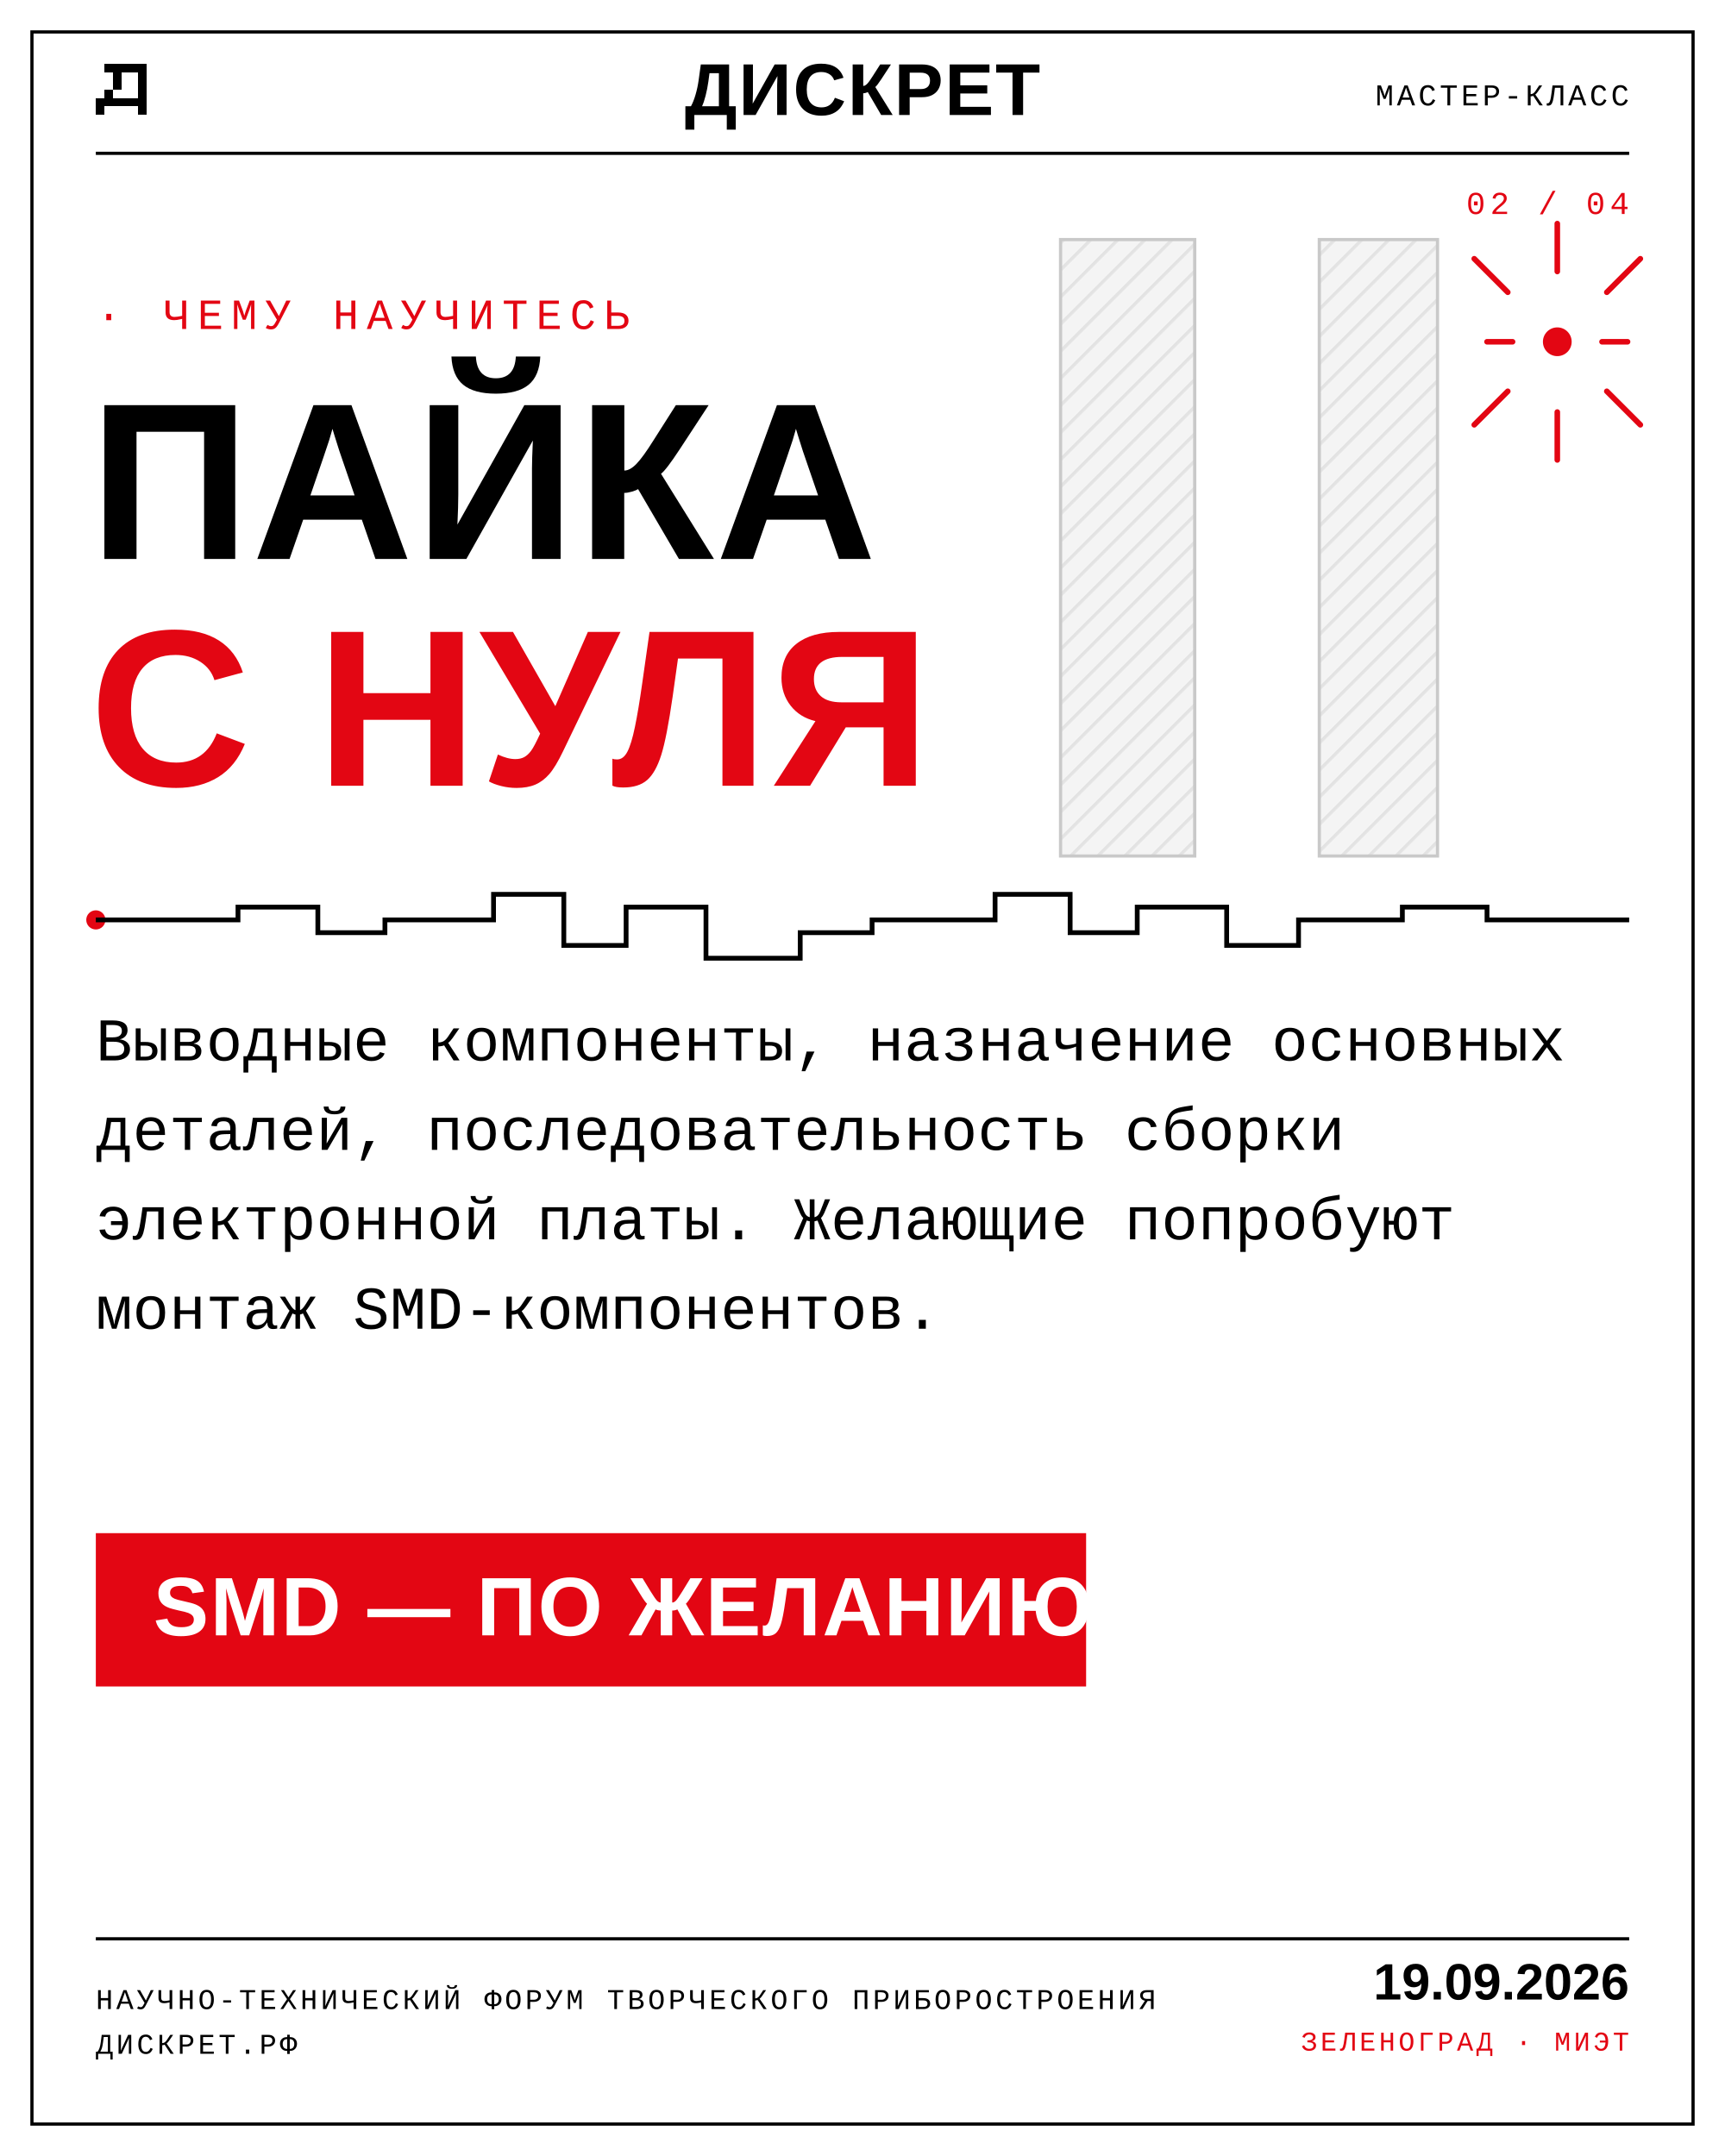
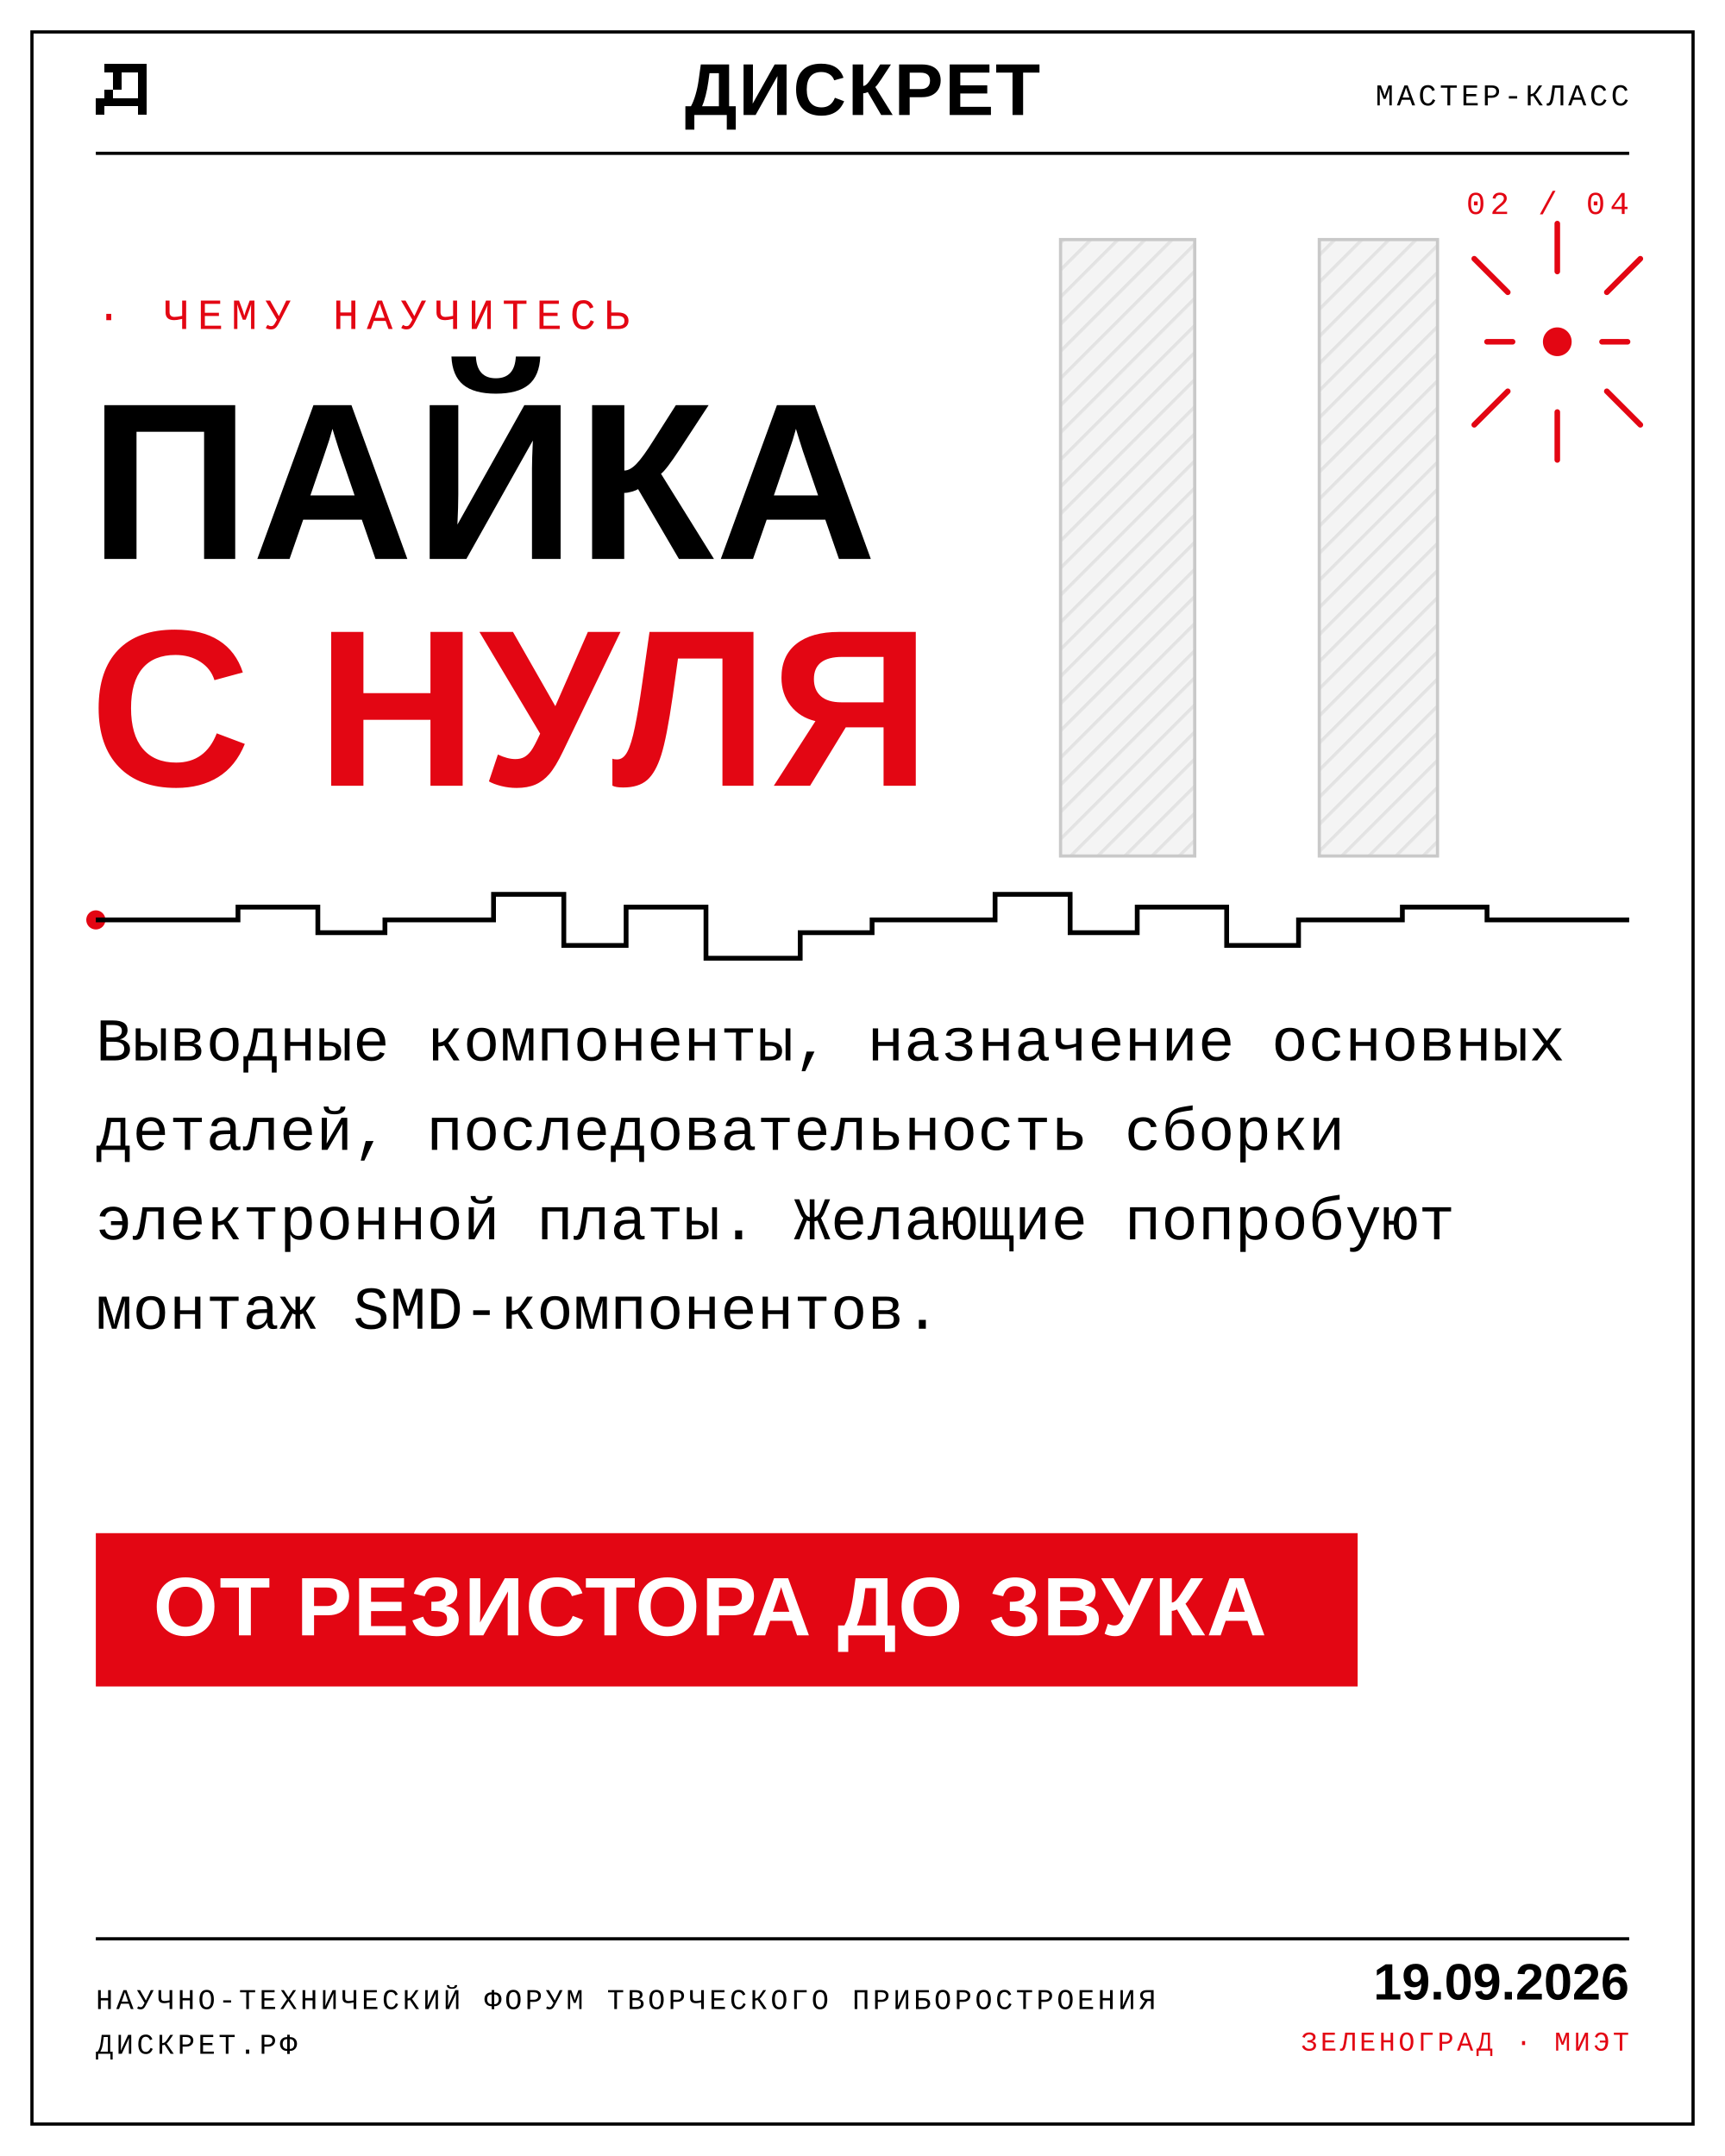
<svg xmlns="http://www.w3.org/2000/svg" width="1080" height="1350" viewBox="0 0 1080 1350" fill="none" font-family="'Arial Narrow','Helvetica Neue',Arial,sans-serif">
  <defs>
    <g id="logoD" shape-rendering="crispEdges" transform="scale(0.66667)">
      <rect x="10" y="0" width="2" height="12" />
      <rect x="2" y="0" width="8" height="2" />
      <rect x="4" y="2" width="2" height="4" />
      <rect x="2" y="6" width="2" height="2" />
      <rect x="0" y="8" width="12" height="2" />
      <rect x="0" y="10" width="2" height="2" />
    </g>
    <pattern id="th" width="12" height="12" patternTransform="rotate(45)" patternUnits="userSpaceOnUse">
      <rect width="12" height="12" fill="#f4f4f4" />
      <line x1="0" y1="0" x2="0" y2="12" stroke="#e3e3e3" stroke-width="4" />
    </pattern>
  </defs>
  <rect width="1080" height="1350" fill="#FFFFFF" />
  <rect x="20" y="20" width="1040" height="1310" fill="none" stroke="#000" stroke-width="2" />
  <use href="#logoD" fill="#000" transform="translate(60,40) scale(4.0)" />
  <text x="540" y="72" text-anchor="middle" font-weight="800" font-size="46" letter-spacing="1" fill="#000">ДИСКРЕТ</text>
  <text x="1020" y="66" text-anchor="end" font-family="'Courier New',monospace" font-size="19" letter-spacing="2" fill="#000">МАСТЕР-КЛАСС</text>
  <line x1="60" y1="96" x2="1020" y2="96" stroke="#000" stroke-width="2" />
  <text x="1020" y="134" text-anchor="end" font-family="'Courier New',monospace" font-size="20" letter-spacing="3" fill="#E30613">02 / 04</text>
  <g stroke="#c9c9c9" stroke-width="2">
    <rect x="664" y="150" width="84" height="386" fill="url(#th)" />
    <rect x="826" y="150" width="74" height="386" fill="url(#th)" />
  </g>
  <g stroke="#E30613" stroke-width="3.5" stroke-linecap="round">
    <line x1="975" y1="170" x2="975" y2="140" />
    <line x1="975" y1="258" x2="975" y2="288" />
    <line x1="931" y1="214" x2="947" y2="214" />
    <line x1="1003" y1="214" x2="1019" y2="214" />
    <line x1="944" y1="183" x2="923" y2="162" />
    <line x1="1006" y1="183" x2="1027" y2="162" />
    <line x1="944" y1="245" x2="923" y2="266" />
    <line x1="1006" y1="245" x2="1027" y2="266" />
  </g>
  <circle cx="975" cy="214" r="9" fill="#E30613" />
  <text x="60" y="206" font-family="'Courier New',monospace" font-size="27" letter-spacing="5" fill="#E30613">· ЧЕМУ НАУЧИТЕСЬ</text>
  <text x="56" y="350" font-weight="800" font-size="140" letter-spacing="1" fill="#000">ПАЙКА</text>
  <text x="56" y="492" font-weight="800" font-size="140" letter-spacing="1" fill="#E30613">С НУЛЯ</text>
  <circle cx="60" cy="576" r="6" fill="#E30613" />
  <polyline points="60,576 149,576 149,568 199,568 199,584 241,584 241,576 309,576 309,560 353,560 353,592 392,592 392,568 442,568 442,600 501,600 501,584 546,584 546,576 623,576 623,560 670,560 670,584 712,584 712,568 768,568 768,592 813,592 813,576 878,576 878,568 931,568 931,576 1020,576" fill="none" stroke="#000" stroke-width="3" />
  <text x="60" y="664" font-family="'Courier New',monospace" font-size="38" letter-spacing="0.2" fill="#000">Выводные компоненты, назначение основных</text>
  <text x="60" y="720" font-family="'Courier New',monospace" font-size="38" letter-spacing="0.2" fill="#000">деталей, последовательность сборки</text>
  <text x="60" y="776" font-family="'Courier New',monospace" font-size="38" letter-spacing="0.2" fill="#000">электронной платы. Желающие попробуют</text>
  <text x="60" y="832" font-family="'Courier New',monospace" font-size="38" letter-spacing="0.2" fill="#000">монтаж SMD-компонентов.</text>
-   <rect x="60" y="960" width="620" height="96" fill="#E30613" />
-   <text x="96" y="1024" font-weight="800" font-size="52" letter-spacing="1" fill="#FFF">SMD — ПО ЖЕЛАНИЮ</text>
+   <rect x="60" y="960" width="790" height="96" fill="#E30613" />
+   <text x="96" y="1024" font-weight="800" font-size="52" letter-spacing="1" fill="#FFF">ОТ РЕЗИСТОРА ДО ЗВУКА</text>
  <line x1="60" y1="1214" x2="1020" y2="1214" stroke="#000" stroke-width="2" />
  <text x="60" y="1258" font-family="'Courier New',monospace" font-size="18" letter-spacing="2" fill="#000">НАУЧНО-ТЕХНИЧЕСКИЙ ФОРУМ ТВОРЧЕСКОГО ПРИБОРОСТРОЕНИЯ</text>
  <text x="60" y="1286" font-family="'Courier New',monospace" font-size="18" letter-spacing="2" fill="#000">ДИСКРЕТ.РФ</text>
  <text x="1020" y="1252" text-anchor="end" font-weight="800" font-size="32" fill="#000">19.09.2026</text>
  <text x="1020" y="1284" text-anchor="end" font-family="'Courier New',monospace" font-size="17" letter-spacing="2" fill="#E30613">ЗЕЛЕНОГРАД · МИЭТ</text>
</svg>
